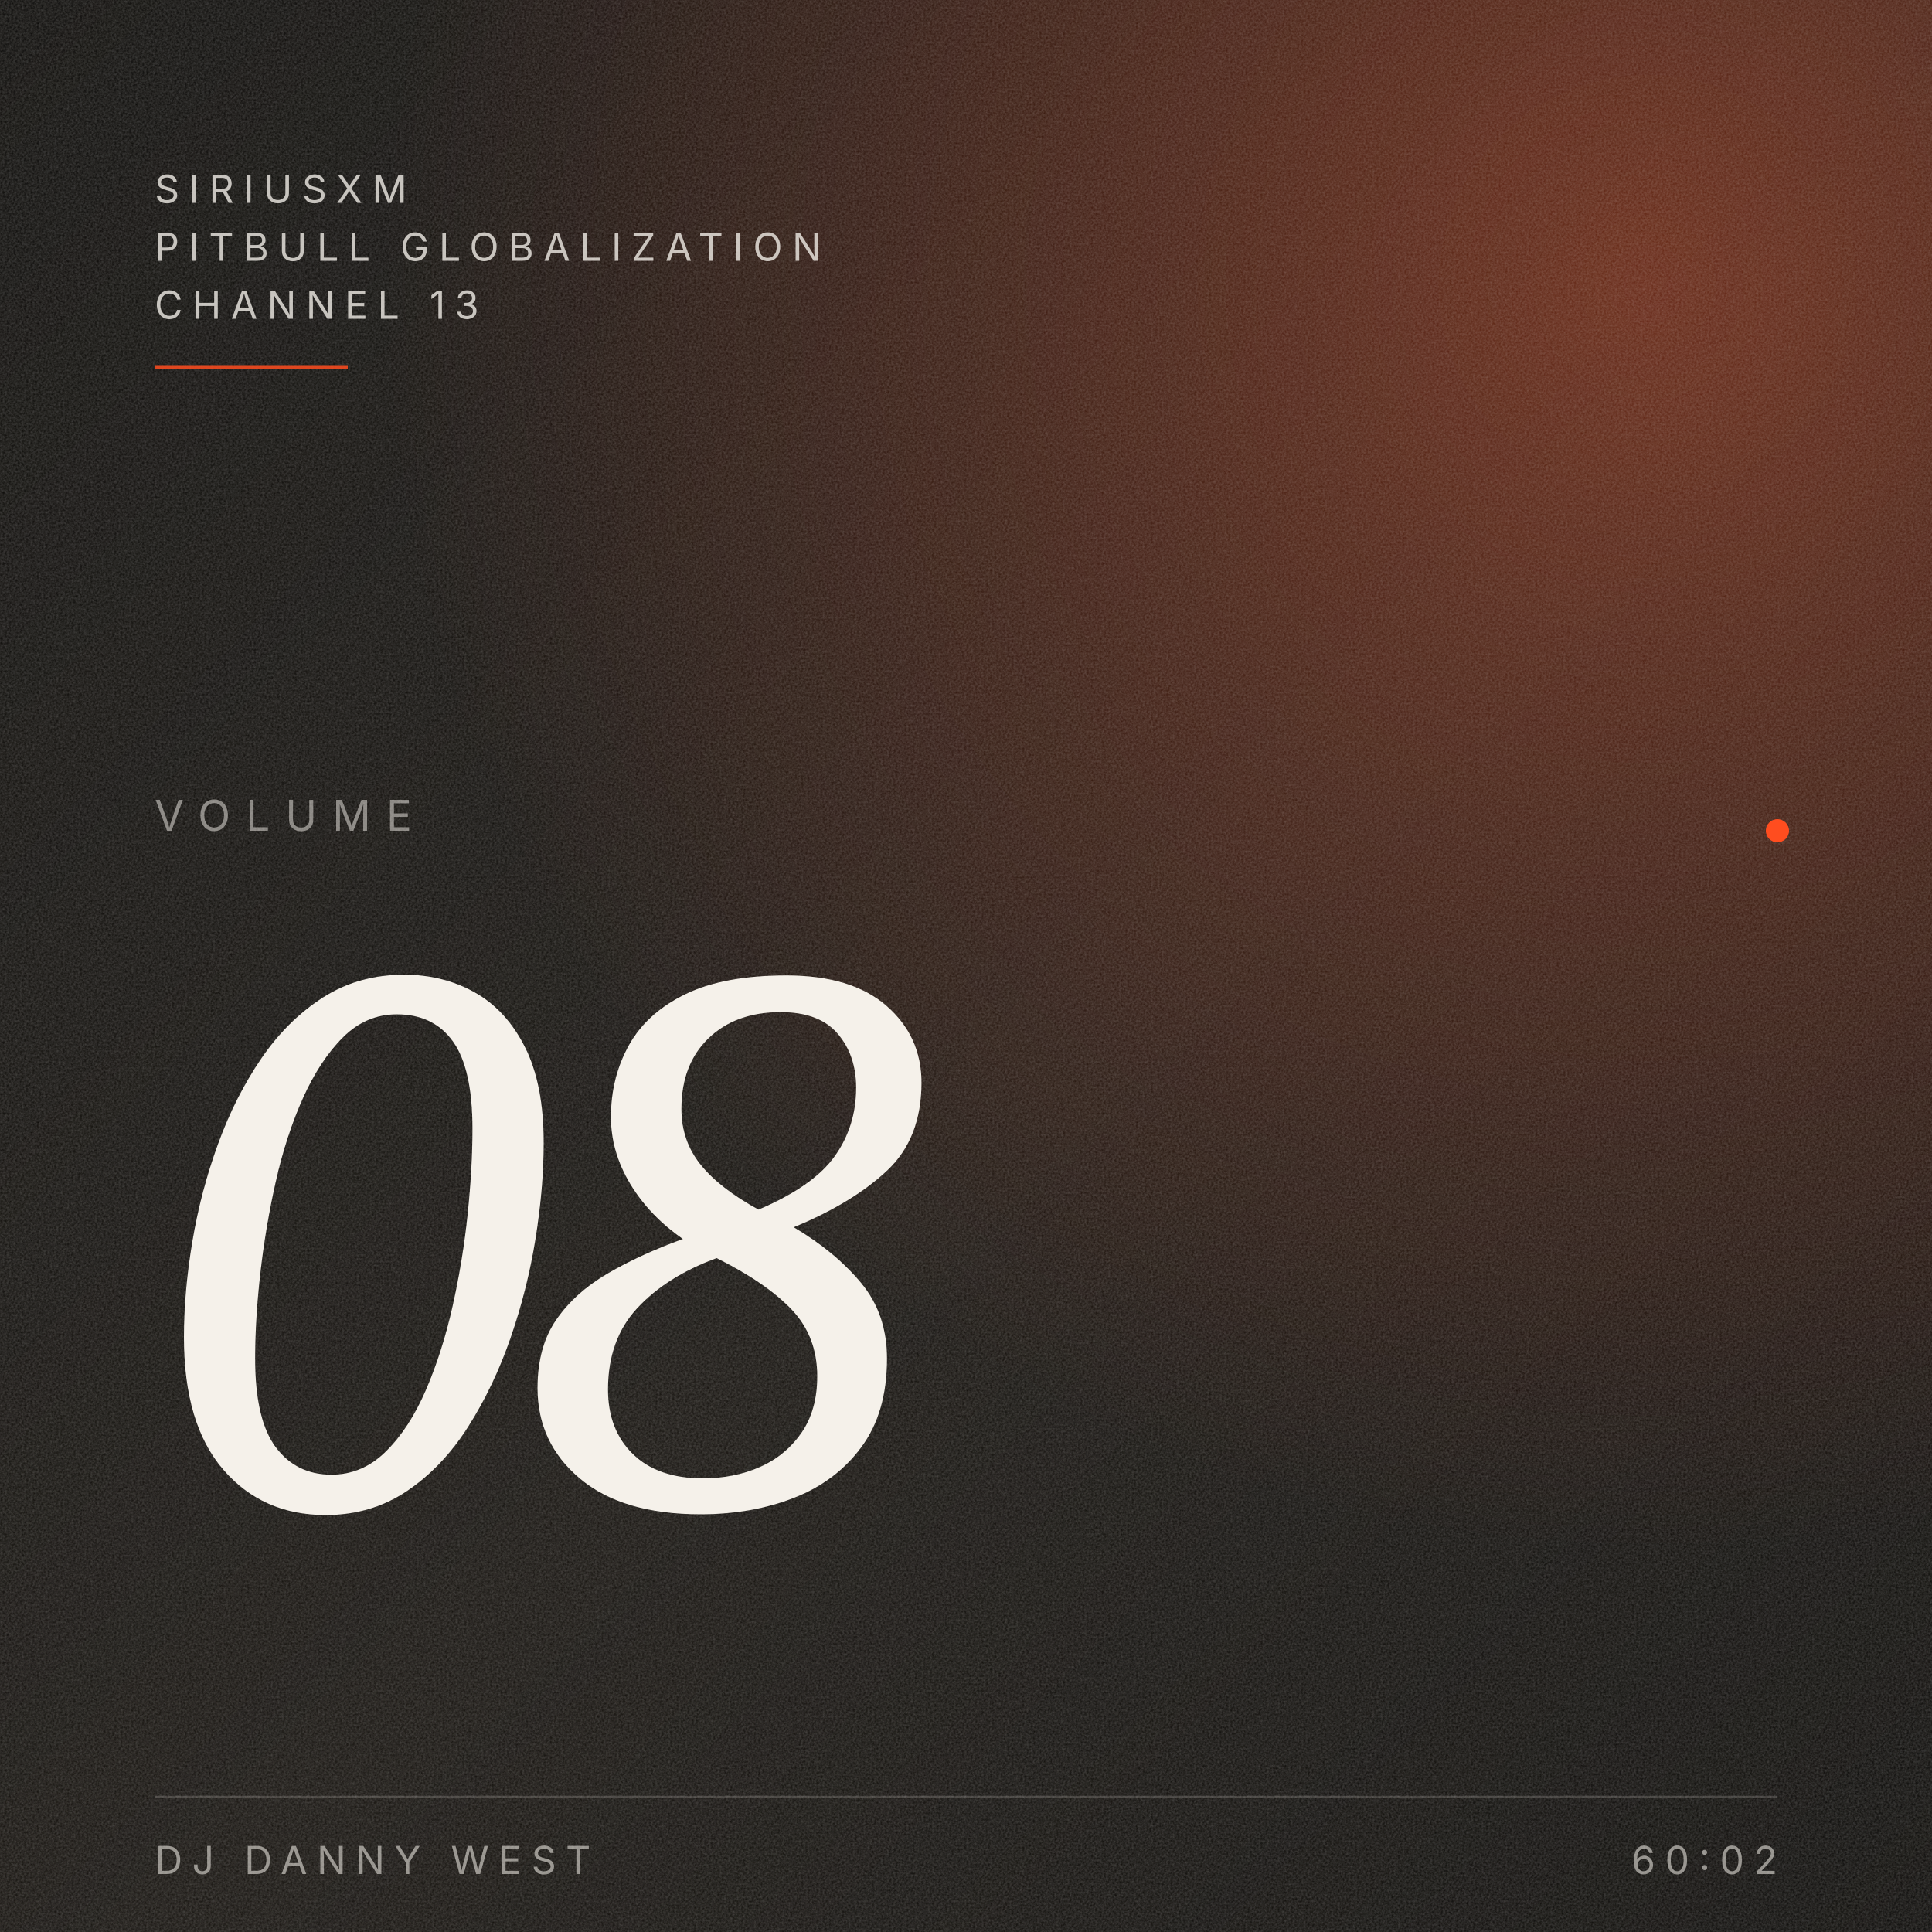
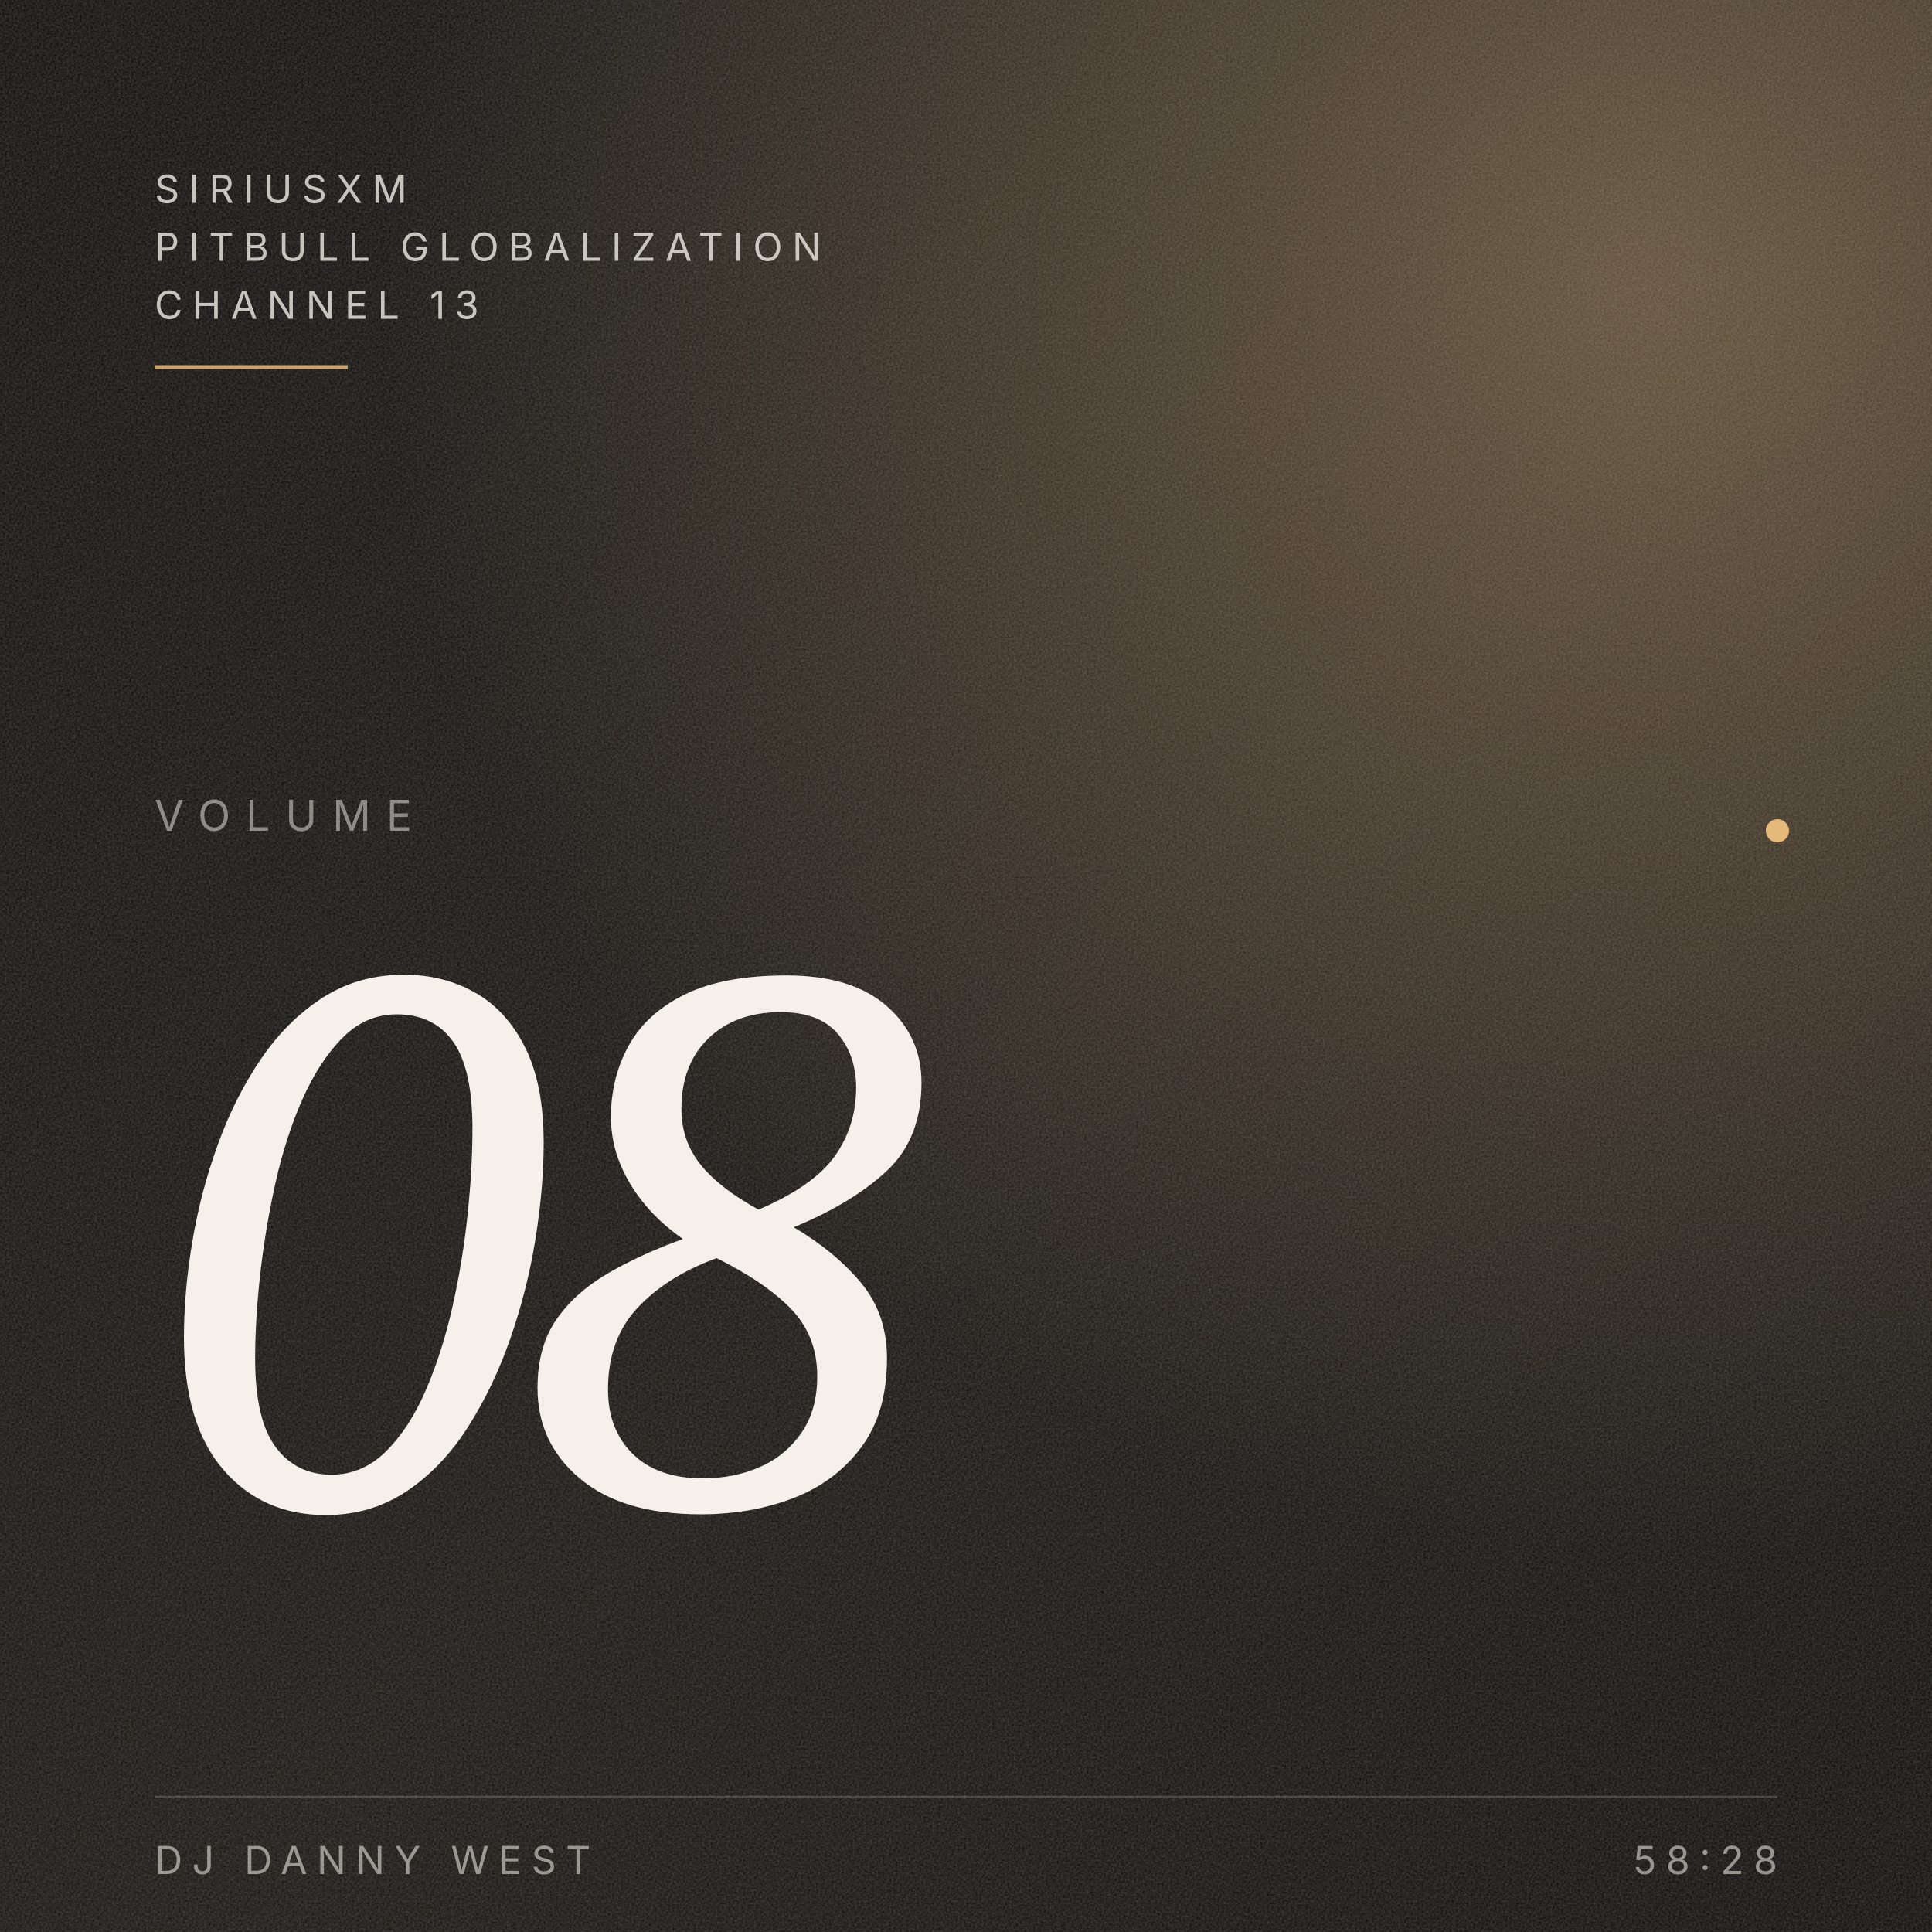
<svg xmlns="http://www.w3.org/2000/svg" viewBox="0 0 1000 1000" preserveAspectRatio="xMidYMid slice">
  <defs>
    <linearGradient id="bg" x1="0" y1="0" x2="1" y2="1">
      <stop offset="0" stop-color="#0A0907" />
      <stop offset="0.55" stop-color="#14110D" />
      <stop offset="1" stop-color="#0A0907" />
    </linearGradient>
    <radialGradient id="ember" cx="0.85" cy="0.15" r="0.65">
-       <stop offset="0" stop-color="#FF4D1F" stop-opacity="0.35" />
-       <stop offset="1" stop-color="#FF4D1F" stop-opacity="0" />
+       <stop offset="0" stop-color="#E5B97A" stop-opacity="0.35" />
+       <stop offset="1" stop-color="#E5B97A" stop-opacity="0" />
    </radialGradient>
    <filter id="grain" x="0" y="0" width="100%" height="100%">
      <feTurbulence type="fractalNoise" baseFrequency="0.9" numOctaves="3" stitchTiles="stitch" />
      <feColorMatrix values="0 0 0 0 0.96  0 0 0 0 0.94  0 0 0 0 0.92  0 0 0 0.5 0" />
    </filter>
  </defs>
  <rect width="1000" height="1000" fill="url(#bg)" />
  <rect width="1000" height="1000" fill="url(#ember)" />
  <rect width="1000" height="1000" filter="url(#grain)" opacity="0.45" />
  <g font-family="Inter, system-ui, sans-serif" fill="#F5F1EA">
    <text x="80" y="105" font-size="20" letter-spacing="5" fill-opacity="0.78">SIRIUSXM</text>
    <text x="80" y="135" font-size="20" letter-spacing="5" fill-opacity="0.78">PITBULL GLOBALIZATION</text>
    <text x="80" y="165" font-size="20" letter-spacing="5" fill-opacity="0.78">CHANNEL 13</text>
-     <line x1="80" y1="190" x2="180" y2="190" stroke="#FF4D1F" stroke-opacity="0.85" stroke-width="2" />
+     <line x1="80" y1="190" x2="180" y2="190" stroke="#E5B97A" stroke-opacity="0.85" stroke-width="2" />
  </g>
  <g font-family="Inter, system-ui, sans-serif" fill="#F5F1EA" fill-opacity="0.5">
    <text x="80" y="430" font-size="22" letter-spacing="8">VOLUME</text>
  </g>
  <g font-family="Fraunces, Georgia, serif" fill="#F5F1EA" style="font-variation-settings: 'opsz' 144;">
    <text x="80" y="780" font-size="380" font-style="italic" font-weight="300" letter-spacing="-18">08</text>
  </g>
-   <circle cx="920" cy="430" r="6" fill="#FF4D1F" />
+   <circle cx="920" cy="430" r="6" fill="#E5B97A" />
  <g font-family="Inter, system-ui, sans-serif" fill="#F5F1EA" fill-opacity="0.55">
    <line x1="80" y1="930" x2="920" y2="930" stroke="#F5F1EA" stroke-opacity="0.18" stroke-width="1" />
    <text x="80" y="970" font-size="20" letter-spacing="5">DJ DANNY WEST</text>
-     <text x="920" y="970" text-anchor="end" font-size="20" letter-spacing="5">60:02</text>
+     <text x="920" y="970" text-anchor="end" font-size="20" letter-spacing="5">58:28</text>
  </g>
</svg>
